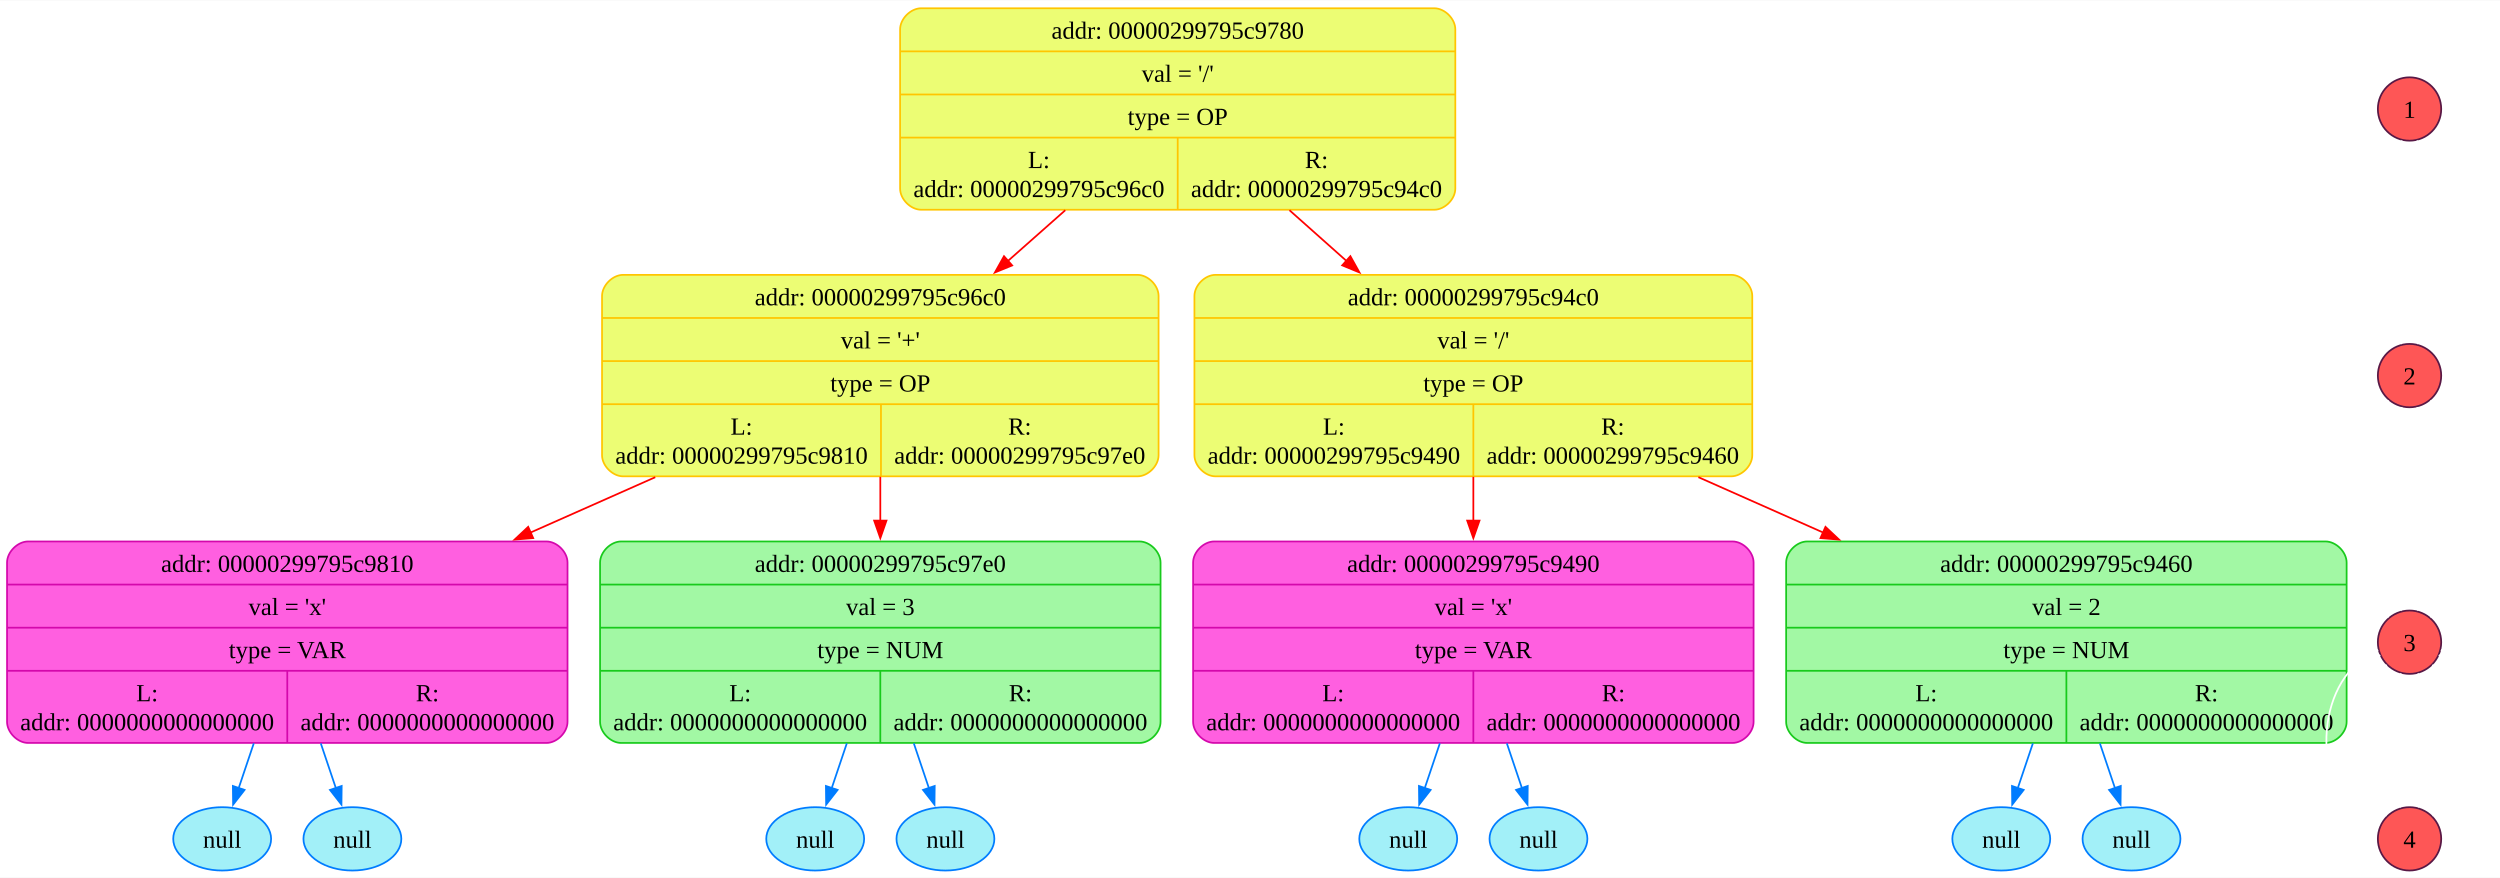
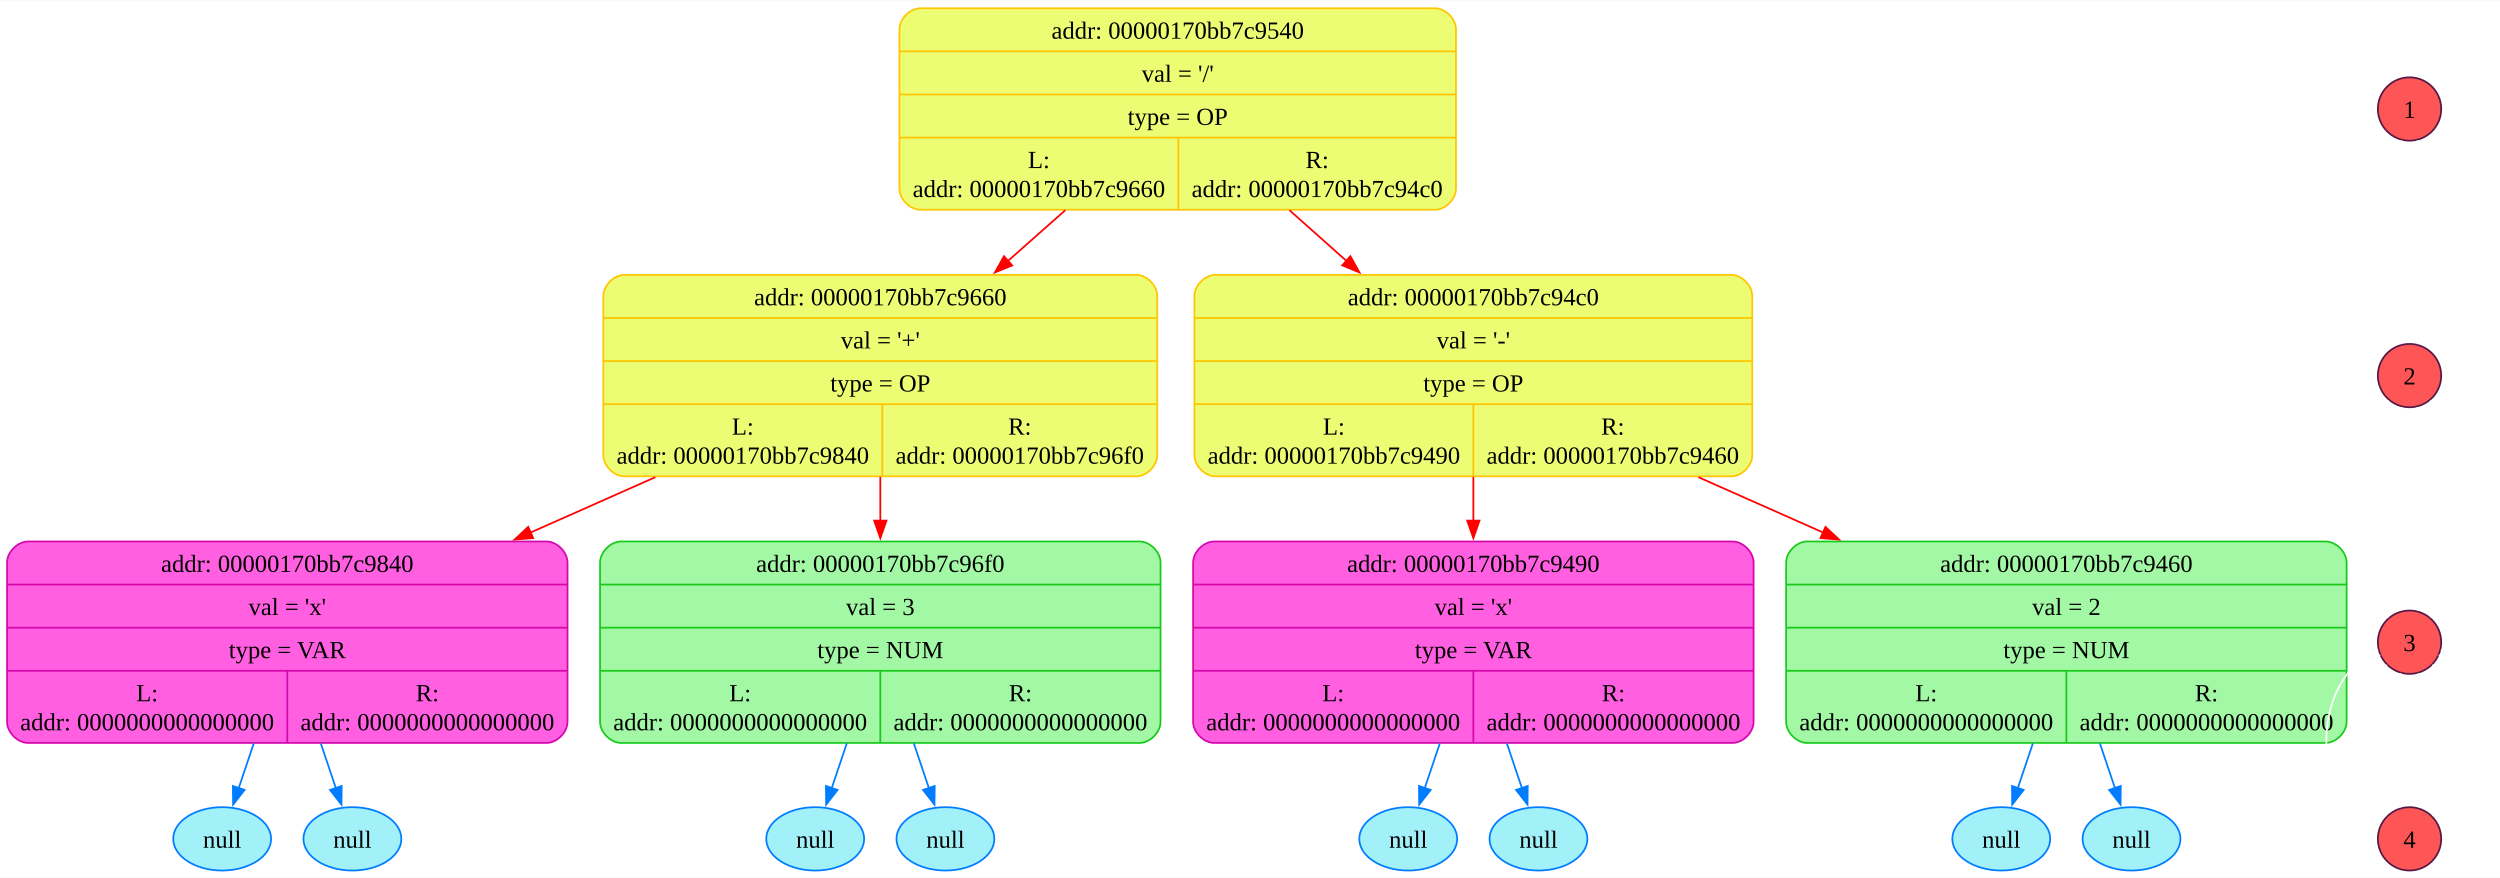
<svg xmlns="http://www.w3.org/2000/svg" width="1421pt" height="499pt" viewBox="0.00 0.00 1420.66 498.50">
  <g id="graph0" class="graph" transform="scale(1 1) rotate(0) translate(4 494.5)">
    <polygon fill="white" stroke="none" points="-4,4 -4,-494.5 1416.66,-494.5 1416.66,4 -4,4" />
    <g id="node1" class="node">
-       <path fill="#ecfd74" stroke="#ffc500" d="M519.5,-375.5C519.5,-375.5 811,-375.5 811,-375.5 817,-375.5 823,-381.5 823,-387.5 823,-387.5 823,-478 823,-478 823,-484 817,-490 811,-490 811,-490 519.5,-490 519.5,-490 513.5,-490 507.5,-484 507.5,-478 507.5,-478 507.5,-387.5 507.5,-387.5 507.5,-381.5 513.5,-375.5 519.5,-375.5" />
-       <text text-anchor="middle" x="665.25" y="-472.7" font-family="Times New Roman,serif" font-size="14.00">addr: 00000299795c9780</text>
-       <polyline fill="none" stroke="#ffc500" points="507.5,-465.5 823,-465.5" />
+       <path fill="#ecfd74" stroke="#ffc500" d="M519.12,-375.5C519.12,-375.5 811.38,-375.5 811.38,-375.5 817.38,-375.5 823.38,-381.5 823.38,-387.5 823.38,-387.5 823.38,-478 823.38,-478 823.38,-484 817.38,-490 811.38,-490 811.38,-490 519.12,-490 519.12,-490 513.12,-490 507.12,-484 507.12,-478 507.12,-478 507.12,-387.5 507.12,-387.5 507.12,-381.5 513.12,-375.5 519.12,-375.5" />
+       <text text-anchor="middle" x="665.25" y="-472.7" font-family="Times New Roman,serif" font-size="14.00">addr: 00000170bb7c9540</text>
+       <polyline fill="none" stroke="#ffc500" points="507.12,-465.5 823.38,-465.5" />
      <text text-anchor="middle" x="665.25" y="-448.2" font-family="Times New Roman,serif" font-size="14.00">val = '/'</text>
-       <polyline fill="none" stroke="#ffc500" points="507.5,-441 823,-441" />
+       <polyline fill="none" stroke="#ffc500" points="507.12,-441 823.38,-441" />
      <text text-anchor="middle" x="665.25" y="-423.7" font-family="Times New Roman,serif" font-size="14.00">type = OP</text>
-       <polyline fill="none" stroke="#ffc500" points="507.5,-416.5 823,-416.5" />
+       <polyline fill="none" stroke="#ffc500" points="507.12,-416.5 823.38,-416.5" />
      <text text-anchor="middle" x="586.38" y="-399.2" font-family="Times New Roman,serif" font-size="14.00">L:</text>
-       <text text-anchor="middle" x="586.38" y="-382.7" font-family="Times New Roman,serif" font-size="14.00"> addr: 00000299795c96c0</text>
-       <polyline fill="none" stroke="#ffc500" points="665.25,-375.5 665.25,-416.5" />
-       <text text-anchor="middle" x="744.12" y="-399.2" font-family="Times New Roman,serif" font-size="14.00">R: </text>
-       <text text-anchor="middle" x="744.12" y="-382.7" font-family="Times New Roman,serif" font-size="14.00"> addr: 00000299795c94c0</text>
+       <text text-anchor="middle" x="586.38" y="-382.7" font-family="Times New Roman,serif" font-size="14.00"> addr: 00000170bb7c9660</text>
+       <polyline fill="none" stroke="#ffc500" points="665.62,-375.5 665.62,-416.5" />
+       <text text-anchor="middle" x="744.5" y="-399.2" font-family="Times New Roman,serif" font-size="14.00">R: </text>
+       <text text-anchor="middle" x="744.5" y="-382.7" font-family="Times New Roman,serif" font-size="14.00"> addr: 00000170bb7c94c0</text>
    </g>
    <g id="node4" class="node">
-       <path fill="#ecfd74" stroke="#ffc500" d="M350.12,-224C350.12,-224 642.38,-224 642.38,-224 648.38,-224 654.38,-230 654.38,-236 654.38,-236 654.38,-326.5 654.38,-326.5 654.38,-332.5 648.38,-338.5 642.38,-338.5 642.38,-338.5 350.12,-338.5 350.12,-338.5 344.12,-338.5 338.12,-332.5 338.12,-326.5 338.12,-326.5 338.12,-236 338.12,-236 338.12,-230 344.12,-224 350.12,-224" />
-       <text text-anchor="middle" x="496.25" y="-321.2" font-family="Times New Roman,serif" font-size="14.00">addr: 00000299795c96c0</text>
-       <polyline fill="none" stroke="#ffc500" points="338.12,-314 654.38,-314" />
+       <path fill="#ecfd74" stroke="#ffc500" d="M350.88,-224C350.88,-224 641.62,-224 641.62,-224 647.62,-224 653.62,-230 653.62,-236 653.62,-236 653.62,-326.5 653.62,-326.5 653.62,-332.5 647.62,-338.5 641.62,-338.5 641.62,-338.5 350.88,-338.5 350.88,-338.5 344.88,-338.5 338.88,-332.5 338.88,-326.5 338.88,-326.5 338.88,-236 338.88,-236 338.88,-230 344.88,-224 350.88,-224" />
+       <text text-anchor="middle" x="496.25" y="-321.2" font-family="Times New Roman,serif" font-size="14.00">addr: 00000170bb7c9660</text>
+       <polyline fill="none" stroke="#ffc500" points="338.88,-314 653.62,-314" />
      <text text-anchor="middle" x="496.25" y="-296.7" font-family="Times New Roman,serif" font-size="14.00">val = '+'</text>
-       <polyline fill="none" stroke="#ffc500" points="338.12,-289.5 654.38,-289.5" />
+       <polyline fill="none" stroke="#ffc500" points="338.88,-289.5 653.62,-289.5" />
      <text text-anchor="middle" x="496.25" y="-272.2" font-family="Times New Roman,serif" font-size="14.00">type = OP</text>
-       <polyline fill="none" stroke="#ffc500" points="338.12,-265 654.38,-265" />
-       <text text-anchor="middle" x="417.38" y="-247.7" font-family="Times New Roman,serif" font-size="14.00">L:</text>
-       <text text-anchor="middle" x="417.38" y="-231.2" font-family="Times New Roman,serif" font-size="14.00"> addr: 00000299795c9810</text>
-       <polyline fill="none" stroke="#ffc500" points="496.62,-224 496.62,-265" />
+       <polyline fill="none" stroke="#ffc500" points="338.88,-265 653.62,-265" />
+       <text text-anchor="middle" x="418.12" y="-247.7" font-family="Times New Roman,serif" font-size="14.00">L:</text>
+       <text text-anchor="middle" x="418.12" y="-231.2" font-family="Times New Roman,serif" font-size="14.00"> addr: 00000170bb7c9840</text>
+       <polyline fill="none" stroke="#ffc500" points="497.38,-224 497.38,-265" />
      <text text-anchor="middle" x="575.5" y="-247.7" font-family="Times New Roman,serif" font-size="14.00">R: </text>
-       <text text-anchor="middle" x="575.5" y="-231.2" font-family="Times New Roman,serif" font-size="14.00"> addr: 00000299795c97e0</text>
+       <text text-anchor="middle" x="575.5" y="-231.2" font-family="Times New Roman,serif" font-size="14.00"> addr: 00000170bb7c96f0</text>
    </g>
    <g id="edge2" class="edge">
      <path fill="none" stroke="#ff0000" d="M601.36,-375.23C590.74,-365.84 579.65,-356.03 568.84,-346.46" />
      <polygon fill="#ff0000" stroke="#ff0000" points="571.17,-343.86 561.37,-339.85 566.54,-349.1 571.17,-343.86" />
    </g>
    <g id="node5" class="node">
      <path fill="#ecfd74" stroke="#ffc500" d="M686.75,-224C686.75,-224 979.75,-224 979.75,-224 985.75,-224 991.75,-230 991.75,-236 991.75,-236 991.75,-326.5 991.75,-326.5 991.75,-332.5 985.75,-338.5 979.75,-338.5 979.75,-338.5 686.75,-338.5 686.75,-338.5 680.75,-338.5 674.75,-332.5 674.75,-326.5 674.75,-326.5 674.75,-236 674.75,-236 674.75,-230 680.75,-224 686.75,-224" />
-       <text text-anchor="middle" x="833.25" y="-321.2" font-family="Times New Roman,serif" font-size="14.00">addr: 00000299795c94c0</text>
+       <text text-anchor="middle" x="833.25" y="-321.2" font-family="Times New Roman,serif" font-size="14.00">addr: 00000170bb7c94c0</text>
      <polyline fill="none" stroke="#ffc500" points="674.75,-314 991.75,-314" />
-       <text text-anchor="middle" x="833.25" y="-296.7" font-family="Times New Roman,serif" font-size="14.00">val = '/'</text>
+       <text text-anchor="middle" x="833.25" y="-296.7" font-family="Times New Roman,serif" font-size="14.00">val = '-'</text>
      <polyline fill="none" stroke="#ffc500" points="674.75,-289.5 991.75,-289.5" />
      <text text-anchor="middle" x="833.25" y="-272.2" font-family="Times New Roman,serif" font-size="14.00">type = OP</text>
      <polyline fill="none" stroke="#ffc500" points="674.75,-265 991.75,-265" />
      <text text-anchor="middle" x="754" y="-247.7" font-family="Times New Roman,serif" font-size="14.00">L:</text>
-       <text text-anchor="middle" x="754" y="-231.2" font-family="Times New Roman,serif" font-size="14.00"> addr: 00000299795c9490</text>
+       <text text-anchor="middle" x="754" y="-231.2" font-family="Times New Roman,serif" font-size="14.00"> addr: 00000170bb7c9490</text>
      <polyline fill="none" stroke="#ffc500" points="833.25,-224 833.25,-265" />
      <text text-anchor="middle" x="912.5" y="-247.7" font-family="Times New Roman,serif" font-size="14.00">R: </text>
-       <text text-anchor="middle" x="912.5" y="-231.2" font-family="Times New Roman,serif" font-size="14.00"> addr: 00000299795c9460</text>
+       <text text-anchor="middle" x="912.5" y="-231.2" font-family="Times New Roman,serif" font-size="14.00"> addr: 00000170bb7c9460</text>
    </g>
    <g id="edge3" class="edge">
      <path fill="none" stroke="#ff0000" d="M728.76,-375.23C739.32,-365.84 750.34,-356.03 761.09,-346.46" />
      <polygon fill="#ff0000" stroke="#ff0000" points="763.37,-349.12 768.52,-339.86 758.72,-343.89 763.37,-349.12" />
    </g>
    <g id="node2" class="node">
      <ellipse fill="#fe5656" stroke="#581845" cx="1365.25" cy="-432.75" rx="18" ry="18" />
      <text text-anchor="middle" x="1365.25" y="-427.7" font-family="Times New Roman,serif" font-size="14.00">1</text>
    </g>
    <g id="node3" class="node">
      <ellipse fill="#fe5656" stroke="#581845" cx="1365.25" cy="-281.25" rx="18" ry="18" />
      <text text-anchor="middle" x="1365.25" y="-276.2" font-family="Times New Roman,serif" font-size="14.00">2</text>
    </g>
    <g id="edge1" class="edge">
      <path fill="none" stroke="white" d="M1360.79,-414.89C1358.09,-389.41 1357.78,-340.8 1359.86,-310.03" />
      <polygon fill="white" stroke="white" points="1363.33,-310.59 1360.69,-300.33 1356.35,-309.99 1363.33,-310.59" />
    </g>
    <g id="edge4" class="edge">
      <path fill="none" stroke="white" d="M1369.71,-414.89C1372.41,-389.41 1372.72,-340.8 1370.64,-310.03" />
      <polygon fill="white" stroke="white" points="1374.15,-309.99 1369.81,-300.33 1367.17,-310.59 1374.15,-309.99" />
    </g>
    <g id="node6" class="node">
      <ellipse fill="#fe5656" stroke="#581845" cx="1365.25" cy="-129.75" rx="18" ry="18" />
      <text text-anchor="middle" x="1365.25" y="-124.7" font-family="Times New Roman,serif" font-size="14.00">3</text>
    </g>
    <g id="edge5" class="edge">
      <path fill="none" stroke="white" d="M1353.21,-267.24C1343.46,-242.05 1342.4,-186.26 1350,-154.35" />
      <polygon fill="white" stroke="white" points="1353.33,-155.44 1352.9,-144.86 1346.64,-153.4 1353.33,-155.44" />
    </g>
    <g id="edge8" class="edge">
      <path fill="none" stroke="white" d="M1360.79,-263.39C1358.09,-237.91 1357.78,-189.3 1359.86,-158.53" />
      <polygon fill="white" stroke="white" points="1363.33,-159.09 1360.69,-148.83 1356.35,-158.49 1363.33,-159.09" />
    </g>
    <g id="edge17" class="edge">
      <path fill="none" stroke="white" d="M1369.71,-263.39C1372.41,-237.91 1372.72,-189.3 1370.64,-158.53" />
      <polygon fill="white" stroke="white" points="1374.15,-158.49 1369.81,-148.83 1367.17,-159.09 1374.15,-158.49" />
    </g>
    <g id="edge20" class="edge">
      <path fill="none" stroke="white" d="M1377.29,-267.24C1387.04,-242.05 1388.1,-186.26 1380.5,-154.35" />
      <polygon fill="white" stroke="white" points="1383.86,-153.4 1377.6,-144.86 1377.17,-155.44 1383.86,-153.4" />
    </g>
    <g id="node7" class="node">
      <path fill="#ff5fe0" stroke="#d408ac" d="M12,-72.5C12,-72.5 306.5,-72.5 306.5,-72.5 312.5,-72.5 318.5,-78.5 318.5,-84.5 318.5,-84.5 318.5,-175 318.5,-175 318.5,-181 312.5,-187 306.5,-187 306.5,-187 12,-187 12,-187 6,-187 0,-181 0,-175 0,-175 0,-84.5 0,-84.5 0,-78.5 6,-72.5 12,-72.5" />
-       <text text-anchor="middle" x="159.25" y="-169.7" font-family="Times New Roman,serif" font-size="14.00">addr: 00000299795c9810</text>
+       <text text-anchor="middle" x="159.25" y="-169.7" font-family="Times New Roman,serif" font-size="14.00">addr: 00000170bb7c9840</text>
      <polyline fill="none" stroke="#d408ac" points="0,-162.5 318.5,-162.5" />
      <text text-anchor="middle" x="159.25" y="-145.2" font-family="Times New Roman,serif" font-size="14.00">val = 'x'</text>
      <polyline fill="none" stroke="#d408ac" points="0,-138 318.5,-138" />
      <text text-anchor="middle" x="159.25" y="-120.7" font-family="Times New Roman,serif" font-size="14.00">type = VAR</text>
      <polyline fill="none" stroke="#d408ac" points="0,-113.5 318.5,-113.5" />
      <text text-anchor="middle" x="79.62" y="-96.2" font-family="Times New Roman,serif" font-size="14.00">L:</text>
      <text text-anchor="middle" x="79.62" y="-79.7" font-family="Times New Roman,serif" font-size="14.00"> addr: 0000000000000000</text>
      <polyline fill="none" stroke="#d408ac" points="159.25,-72.5 159.25,-113.5" />
      <text text-anchor="middle" x="238.88" y="-96.2" font-family="Times New Roman,serif" font-size="14.00">R: </text>
      <text text-anchor="middle" x="238.88" y="-79.7" font-family="Times New Roman,serif" font-size="14.00"> addr: 0000000000000000</text>
    </g>
    <g id="edge6" class="edge">
      <path fill="none" stroke="#ff0000" d="M368.36,-223.52C345.17,-213.23 320.88,-202.45 297.41,-192.04" />
      <polygon fill="#ff0000" stroke="#ff0000" points="298.99,-188.91 288.43,-188.06 296.15,-195.31 298.99,-188.91" />
    </g>
    <g id="node8" class="node">
      <path fill="#a2f8a4" stroke="#18ca1c" d="M349,-72.5C349,-72.5 643.5,-72.5 643.5,-72.5 649.5,-72.5 655.5,-78.5 655.5,-84.5 655.5,-84.5 655.5,-175 655.5,-175 655.5,-181 649.5,-187 643.5,-187 643.5,-187 349,-187 349,-187 343,-187 337,-181 337,-175 337,-175 337,-84.5 337,-84.5 337,-78.5 343,-72.5 349,-72.5" />
-       <text text-anchor="middle" x="496.25" y="-169.7" font-family="Times New Roman,serif" font-size="14.00">addr: 00000299795c97e0</text>
+       <text text-anchor="middle" x="496.25" y="-169.7" font-family="Times New Roman,serif" font-size="14.00">addr: 00000170bb7c96f0</text>
      <polyline fill="none" stroke="#18ca1c" points="337,-162.5 655.5,-162.5" />
      <text text-anchor="middle" x="496.25" y="-145.2" font-family="Times New Roman,serif" font-size="14.00">val = 3</text>
      <polyline fill="none" stroke="#18ca1c" points="337,-138 655.5,-138" />
      <text text-anchor="middle" x="496.25" y="-120.7" font-family="Times New Roman,serif" font-size="14.00">type = NUM</text>
      <polyline fill="none" stroke="#18ca1c" points="337,-113.5 655.5,-113.5" />
      <text text-anchor="middle" x="416.62" y="-96.2" font-family="Times New Roman,serif" font-size="14.00">L:</text>
      <text text-anchor="middle" x="416.62" y="-79.7" font-family="Times New Roman,serif" font-size="14.00"> addr: 0000000000000000</text>
      <polyline fill="none" stroke="#18ca1c" points="496.25,-72.5 496.25,-113.5" />
      <text text-anchor="middle" x="575.88" y="-96.2" font-family="Times New Roman,serif" font-size="14.00">R: </text>
      <text text-anchor="middle" x="575.88" y="-79.7" font-family="Times New Roman,serif" font-size="14.00"> addr: 0000000000000000</text>
    </g>
    <g id="edge7" class="edge">
      <path fill="none" stroke="#ff0000" d="M496.25,-223.73C496.25,-215.54 496.25,-207.05 496.25,-198.67" />
      <polygon fill="#ff0000" stroke="#ff0000" points="499.75,-198.86 496.25,-188.86 492.75,-198.86 499.75,-198.86" />
    </g>
    <g id="node14" class="node">
      <path fill="#ff5fe0" stroke="#d408ac" d="M686,-72.5C686,-72.5 980.5,-72.5 980.5,-72.5 986.5,-72.5 992.5,-78.5 992.5,-84.5 992.5,-84.5 992.5,-175 992.5,-175 992.5,-181 986.5,-187 980.5,-187 980.5,-187 686,-187 686,-187 680,-187 674,-181 674,-175 674,-175 674,-84.5 674,-84.5 674,-78.5 680,-72.5 686,-72.5" />
-       <text text-anchor="middle" x="833.25" y="-169.7" font-family="Times New Roman,serif" font-size="14.00">addr: 00000299795c9490</text>
+       <text text-anchor="middle" x="833.25" y="-169.7" font-family="Times New Roman,serif" font-size="14.00">addr: 00000170bb7c9490</text>
      <polyline fill="none" stroke="#d408ac" points="674,-162.5 992.5,-162.5" />
      <text text-anchor="middle" x="833.25" y="-145.2" font-family="Times New Roman,serif" font-size="14.00">val = 'x'</text>
      <polyline fill="none" stroke="#d408ac" points="674,-138 992.5,-138" />
      <text text-anchor="middle" x="833.25" y="-120.7" font-family="Times New Roman,serif" font-size="14.00">type = VAR</text>
      <polyline fill="none" stroke="#d408ac" points="674,-113.5 992.5,-113.5" />
      <text text-anchor="middle" x="753.62" y="-96.2" font-family="Times New Roman,serif" font-size="14.00">L:</text>
      <text text-anchor="middle" x="753.62" y="-79.7" font-family="Times New Roman,serif" font-size="14.00"> addr: 0000000000000000</text>
      <polyline fill="none" stroke="#d408ac" points="833.25,-72.5 833.25,-113.5" />
      <text text-anchor="middle" x="912.88" y="-96.2" font-family="Times New Roman,serif" font-size="14.00">R: </text>
      <text text-anchor="middle" x="912.88" y="-79.7" font-family="Times New Roman,serif" font-size="14.00"> addr: 0000000000000000</text>
    </g>
    <g id="edge18" class="edge">
      <path fill="none" stroke="#ff0000" d="M833.25,-223.73C833.25,-215.54 833.25,-207.05 833.25,-198.67" />
      <polygon fill="#ff0000" stroke="#ff0000" points="836.75,-198.86 833.25,-188.86 829.75,-198.86 836.75,-198.86" />
    </g>
    <g id="node15" class="node">
      <path fill="#a2f8a4" stroke="#18ca1c" d="M1023,-72.5C1023,-72.5 1317.5,-72.5 1317.5,-72.5 1323.5,-72.5 1329.5,-78.5 1329.5,-84.5 1329.5,-84.5 1329.5,-175 1329.5,-175 1329.5,-181 1323.5,-187 1317.5,-187 1317.5,-187 1023,-187 1023,-187 1017,-187 1011,-181 1011,-175 1011,-175 1011,-84.5 1011,-84.5 1011,-78.5 1017,-72.5 1023,-72.5" />
-       <text text-anchor="middle" x="1170.25" y="-169.7" font-family="Times New Roman,serif" font-size="14.00">addr: 00000299795c9460</text>
+       <text text-anchor="middle" x="1170.25" y="-169.7" font-family="Times New Roman,serif" font-size="14.00">addr: 00000170bb7c9460</text>
      <polyline fill="none" stroke="#18ca1c" points="1011,-162.5 1329.5,-162.5" />
      <text text-anchor="middle" x="1170.25" y="-145.2" font-family="Times New Roman,serif" font-size="14.00">val = 2</text>
      <polyline fill="none" stroke="#18ca1c" points="1011,-138 1329.5,-138" />
      <text text-anchor="middle" x="1170.25" y="-120.7" font-family="Times New Roman,serif" font-size="14.00">type = NUM</text>
      <polyline fill="none" stroke="#18ca1c" points="1011,-113.5 1329.5,-113.5" />
      <text text-anchor="middle" x="1090.62" y="-96.2" font-family="Times New Roman,serif" font-size="14.00">L:</text>
      <text text-anchor="middle" x="1090.62" y="-79.7" font-family="Times New Roman,serif" font-size="14.00"> addr: 0000000000000000</text>
      <polyline fill="none" stroke="#18ca1c" points="1170.25,-72.5 1170.25,-113.5" />
      <text text-anchor="middle" x="1249.88" y="-96.2" font-family="Times New Roman,serif" font-size="14.00">R: </text>
      <text text-anchor="middle" x="1249.88" y="-79.7" font-family="Times New Roman,serif" font-size="14.00"> addr: 0000000000000000</text>
    </g>
    <g id="edge19" class="edge">
      <path fill="none" stroke="#ff0000" d="M961.14,-223.52C984.33,-213.23 1008.62,-202.45 1032.09,-192.04" />
      <polygon fill="#ff0000" stroke="#ff0000" points="1033.35,-195.31 1041.07,-188.06 1030.51,-188.91 1033.35,-195.31" />
    </g>
    <g id="node9" class="node">
      <ellipse fill="#fe5656" stroke="#581845" cx="1365.25" cy="-18" rx="18" ry="18" />
      <text text-anchor="middle" x="1365.25" y="-12.95" font-family="Times New Roman,serif" font-size="14.00">4</text>
    </g>
    <g id="edge9" class="edge">
      <path fill="none" stroke="white" d="M1347.42,-125.35C1311.69,-110.46 1308.51,-50.84 1337.87,-27.98" />
      <polygon fill="white" stroke="white" points="1339.32,-31.18 1346.21,-23.13 1335.8,-25.13 1339.32,-31.18" />
    </g>
    <g id="edge12" class="edge">
      <path fill="none" stroke="white" d="M1348.56,-122.53C1328.64,-105.64 1326.16,-58.49 1341.14,-34.08" />
      <polygon fill="white" stroke="white" points="1343.66,-36.52 1347.35,-26.59 1338.27,-32.05 1343.66,-36.52" />
    </g>
    <g id="edge13" class="edge">
      <path fill="none" stroke="white" d="M1352.14,-117C1344.02,-99.02 1342.83,-64.32 1348.55,-41.42" />
      <polygon fill="white" stroke="white" points="1351.82,-42.69 1351.69,-32.09 1345.18,-40.45 1351.82,-42.69" />
    </g>
    <g id="edge16" class="edge">
      <path fill="none" stroke="white" d="M1360.24,-112.08C1358.29,-94.74 1357.98,-67.28 1359.3,-46.68" />
      <polygon fill="white" stroke="white" points="1362.76,-47.24 1360.13,-36.97 1355.79,-46.64 1362.76,-47.24" />
    </g>
    <g id="edge21" class="edge">
      <path fill="none" stroke="white" d="M1370.26,-112.08C1372.21,-94.74 1372.52,-67.28 1371.2,-46.68" />
      <polygon fill="white" stroke="white" points="1374.71,-46.64 1370.37,-36.97 1367.74,-47.24 1374.71,-46.64" />
    </g>
    <g id="edge24" class="edge">
      <path fill="none" stroke="white" d="M1378.36,-117C1386.48,-99.02 1387.67,-64.32 1381.95,-41.42" />
      <polygon fill="white" stroke="white" points="1385.32,-40.45 1378.81,-32.09 1378.68,-42.69 1385.32,-40.45" />
    </g>
    <g id="edge25" class="edge">
      <path fill="none" stroke="white" d="M1381.94,-122.53C1401.86,-105.64 1404.34,-58.49 1389.36,-34.08" />
      <polygon fill="white" stroke="white" points="1392.23,-32.05 1383.15,-26.59 1386.84,-36.52 1392.23,-32.05" />
    </g>
    <g id="edge28" class="edge">
      <path fill="none" stroke="white" d="M1383.08,-125.35C1418.81,-110.46 1421.99,-50.84 1392.63,-27.98" />
      <polygon fill="white" stroke="white" points="1394.7,-25.13 1384.29,-23.13 1391.18,-31.18 1394.7,-25.13" />
    </g>
    <g id="node10" class="node">
      <ellipse fill="#a2f0f8" stroke="#007cff" cx="122.25" cy="-18" rx="27.81" ry="18" />
      <text text-anchor="middle" x="122.25" y="-12.95" font-family="Times New Roman,serif" font-size="14.00"> null</text>
    </g>
    <g id="edge10" class="edge">
      <path fill="none" stroke="#007cff" d="M140.21,-72.27C137.21,-63.37 134.23,-54.54 131.59,-46.69" />
      <polygon fill="#007cff" stroke="#007cff" points="134.98,-45.81 128.47,-37.45 128.35,-48.05 134.98,-45.81" />
    </g>
    <g id="node11" class="node">
      <ellipse fill="#a2f0f8" stroke="#007cff" cx="196.25" cy="-18" rx="27.81" ry="18" />
      <text text-anchor="middle" x="196.25" y="-12.95" font-family="Times New Roman,serif" font-size="14.00"> null</text>
    </g>
    <g id="edge11" class="edge">
      <path fill="none" stroke="#007cff" d="M178.29,-72.27C181.29,-63.37 184.27,-54.54 186.91,-46.69" />
      <polygon fill="#007cff" stroke="#007cff" points="190.15,-48.05 190.03,-37.45 183.52,-45.81 190.15,-48.05" />
    </g>
    <g id="node12" class="node">
      <ellipse fill="#a2f0f8" stroke="#007cff" cx="459.25" cy="-18" rx="27.81" ry="18" />
      <text text-anchor="middle" x="459.25" y="-12.95" font-family="Times New Roman,serif" font-size="14.00"> null</text>
    </g>
    <g id="edge14" class="edge">
      <path fill="none" stroke="#007cff" d="M477.21,-72.27C474.21,-63.37 471.23,-54.54 468.59,-46.69" />
      <polygon fill="#007cff" stroke="#007cff" points="471.98,-45.81 465.47,-37.45 465.35,-48.05 471.98,-45.81" />
    </g>
    <g id="node13" class="node">
      <ellipse fill="#a2f0f8" stroke="#007cff" cx="533.25" cy="-18" rx="27.81" ry="18" />
      <text text-anchor="middle" x="533.25" y="-12.95" font-family="Times New Roman,serif" font-size="14.00"> null</text>
    </g>
    <g id="edge15" class="edge">
      <path fill="none" stroke="#007cff" d="M515.29,-72.27C518.29,-63.37 521.27,-54.54 523.91,-46.69" />
      <polygon fill="#007cff" stroke="#007cff" points="527.15,-48.05 527.03,-37.45 520.52,-45.81 527.15,-48.05" />
    </g>
    <g id="node16" class="node">
      <ellipse fill="#a2f0f8" stroke="#007cff" cx="796.25" cy="-18" rx="27.81" ry="18" />
      <text text-anchor="middle" x="796.25" y="-12.95" font-family="Times New Roman,serif" font-size="14.00"> null</text>
    </g>
    <g id="edge22" class="edge">
      <path fill="none" stroke="#007cff" d="M814.21,-72.27C811.21,-63.37 808.23,-54.54 805.59,-46.69" />
      <polygon fill="#007cff" stroke="#007cff" points="808.98,-45.81 802.47,-37.45 802.35,-48.05 808.98,-45.81" />
    </g>
    <g id="node17" class="node">
      <ellipse fill="#a2f0f8" stroke="#007cff" cx="870.25" cy="-18" rx="27.81" ry="18" />
      <text text-anchor="middle" x="870.25" y="-12.95" font-family="Times New Roman,serif" font-size="14.00"> null</text>
    </g>
    <g id="edge23" class="edge">
      <path fill="none" stroke="#007cff" d="M852.29,-72.27C855.29,-63.37 858.27,-54.54 860.91,-46.69" />
      <polygon fill="#007cff" stroke="#007cff" points="864.15,-48.05 864.03,-37.45 857.52,-45.81 864.15,-48.05" />
    </g>
    <g id="node18" class="node">
      <ellipse fill="#a2f0f8" stroke="#007cff" cx="1133.25" cy="-18" rx="27.81" ry="18" />
      <text text-anchor="middle" x="1133.25" y="-12.95" font-family="Times New Roman,serif" font-size="14.00"> null</text>
    </g>
    <g id="edge26" class="edge">
      <path fill="none" stroke="#007cff" d="M1151.21,-72.27C1148.21,-63.37 1145.23,-54.54 1142.59,-46.69" />
      <polygon fill="#007cff" stroke="#007cff" points="1145.98,-45.81 1139.47,-37.45 1139.35,-48.05 1145.98,-45.81" />
    </g>
    <g id="node19" class="node">
      <ellipse fill="#a2f0f8" stroke="#007cff" cx="1207.25" cy="-18" rx="27.81" ry="18" />
      <text text-anchor="middle" x="1207.25" y="-12.95" font-family="Times New Roman,serif" font-size="14.00"> null</text>
    </g>
    <g id="edge27" class="edge">
      <path fill="none" stroke="#007cff" d="M1189.29,-72.27C1192.29,-63.37 1195.27,-54.54 1197.91,-46.69" />
      <polygon fill="#007cff" stroke="#007cff" points="1201.15,-48.05 1201.03,-37.45 1194.52,-45.81 1201.15,-48.05" />
    </g>
  </g>
</svg>
